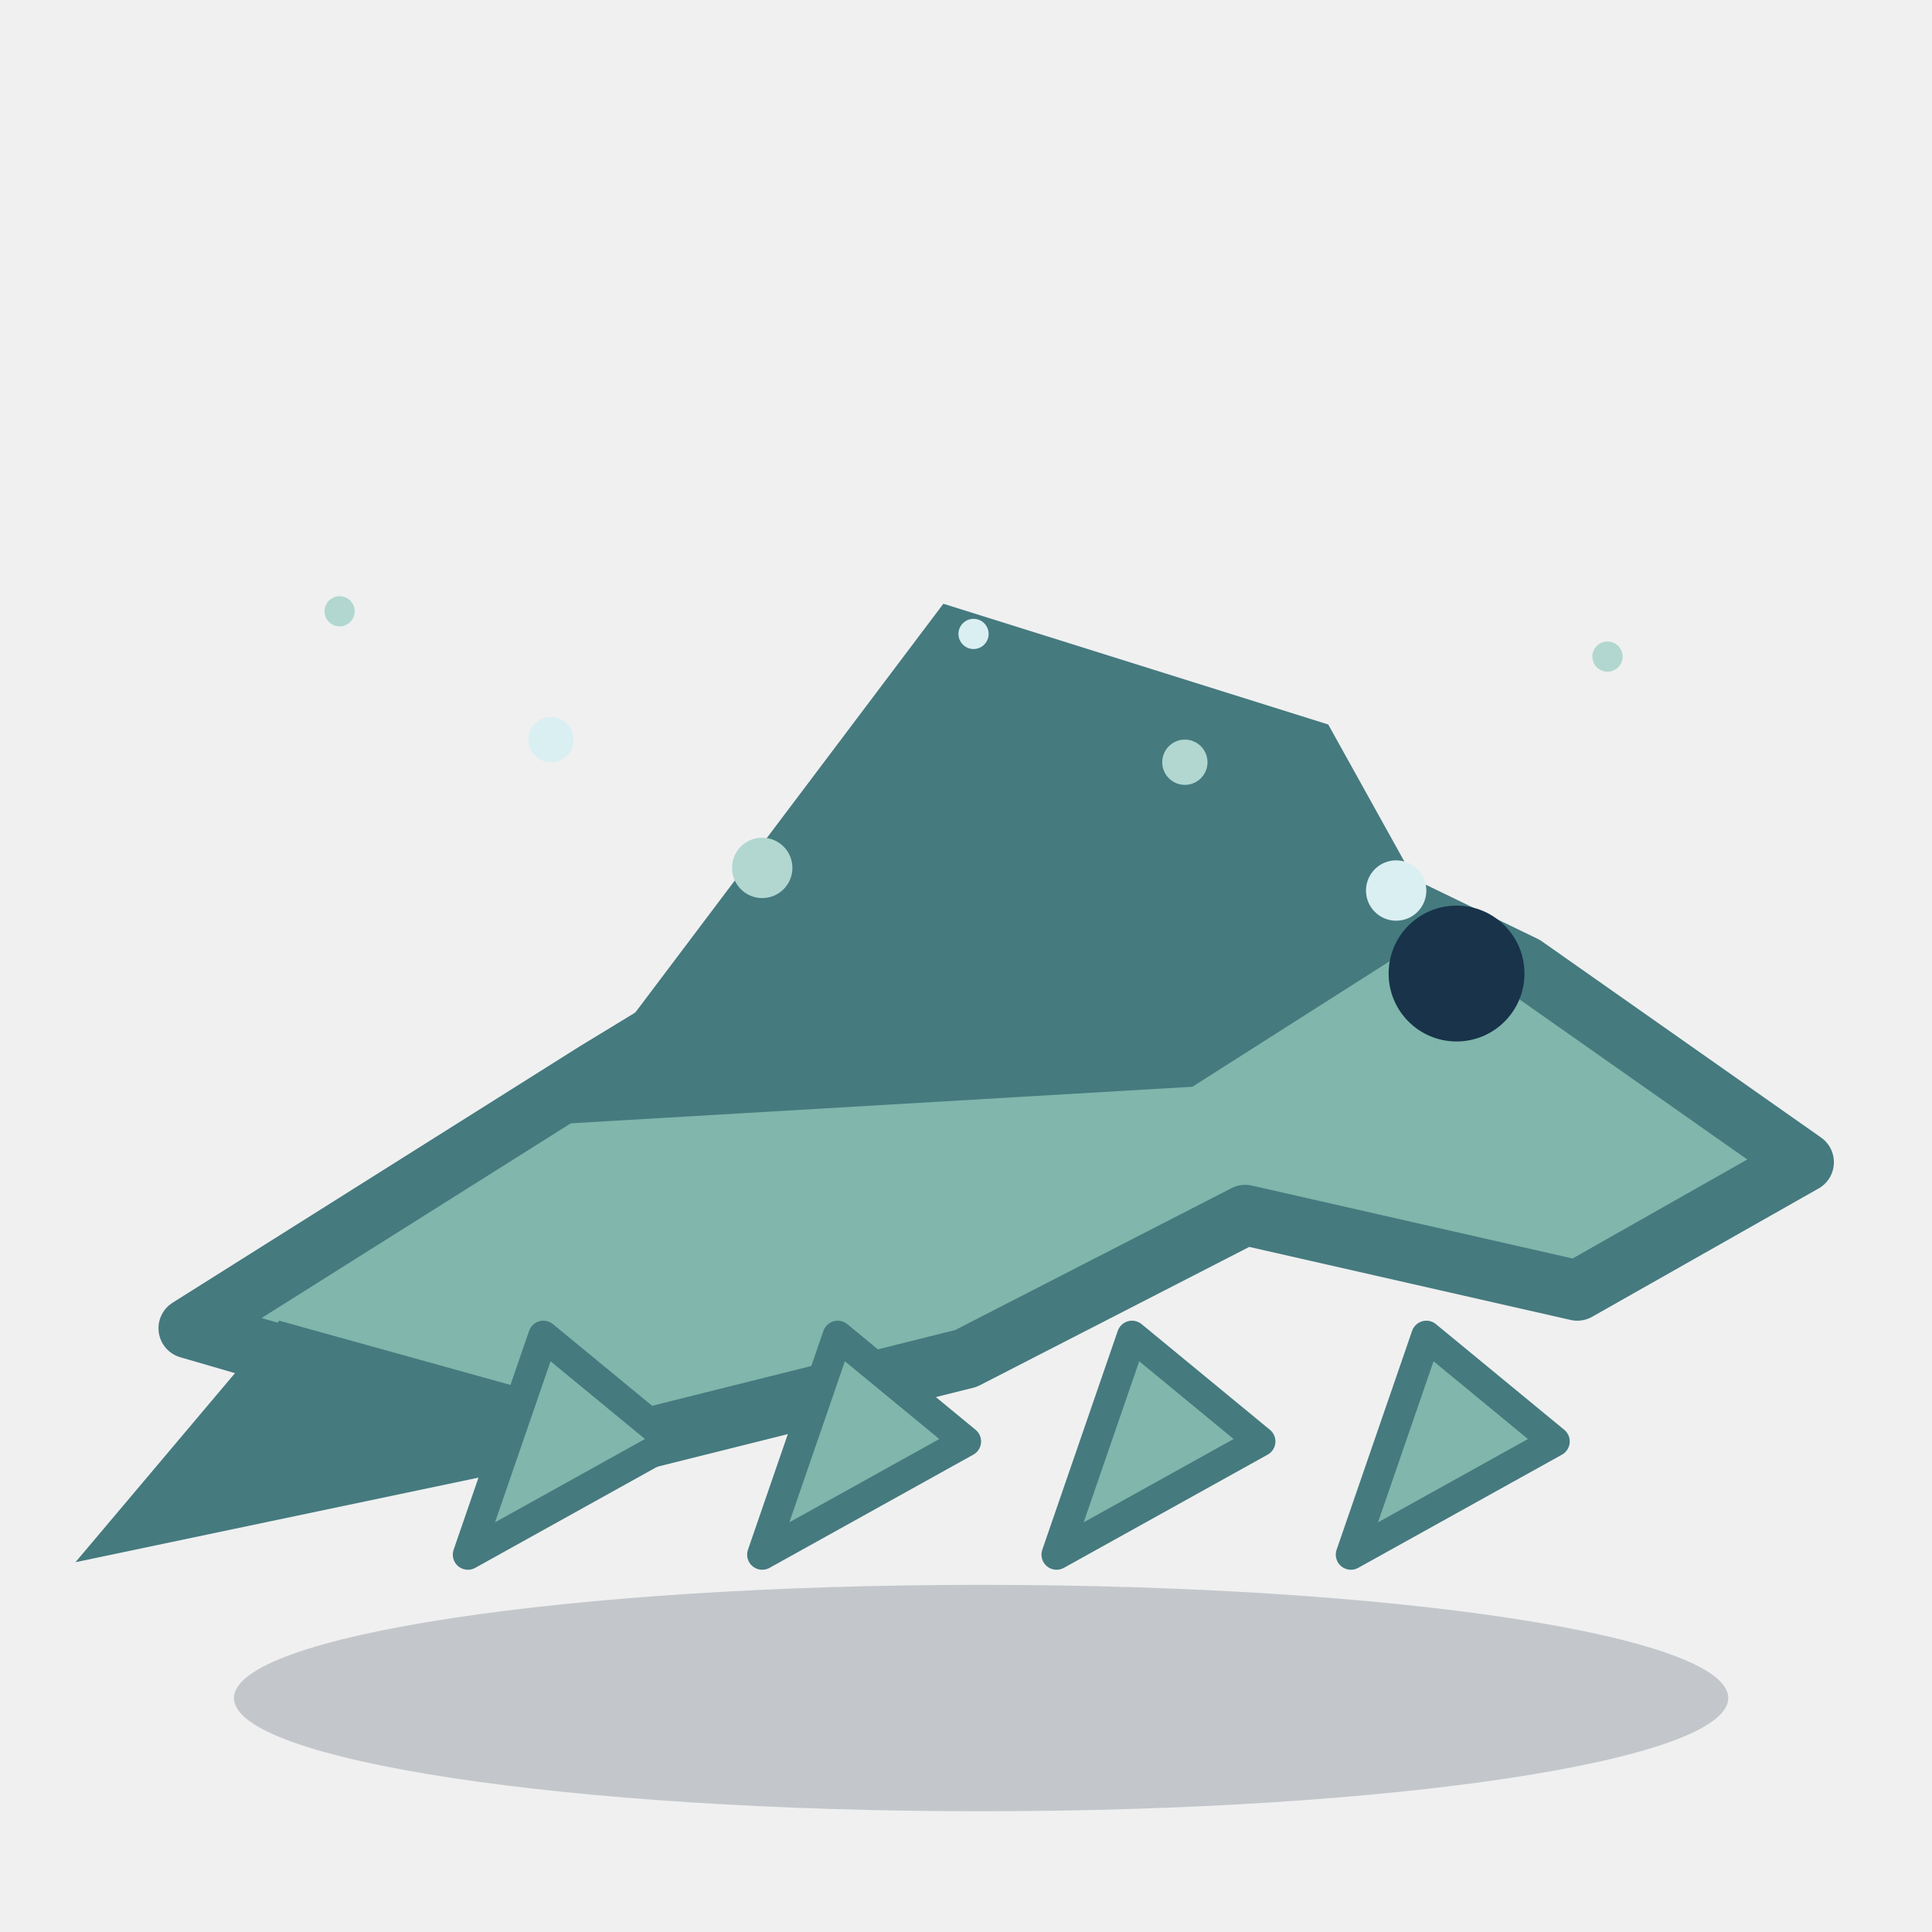
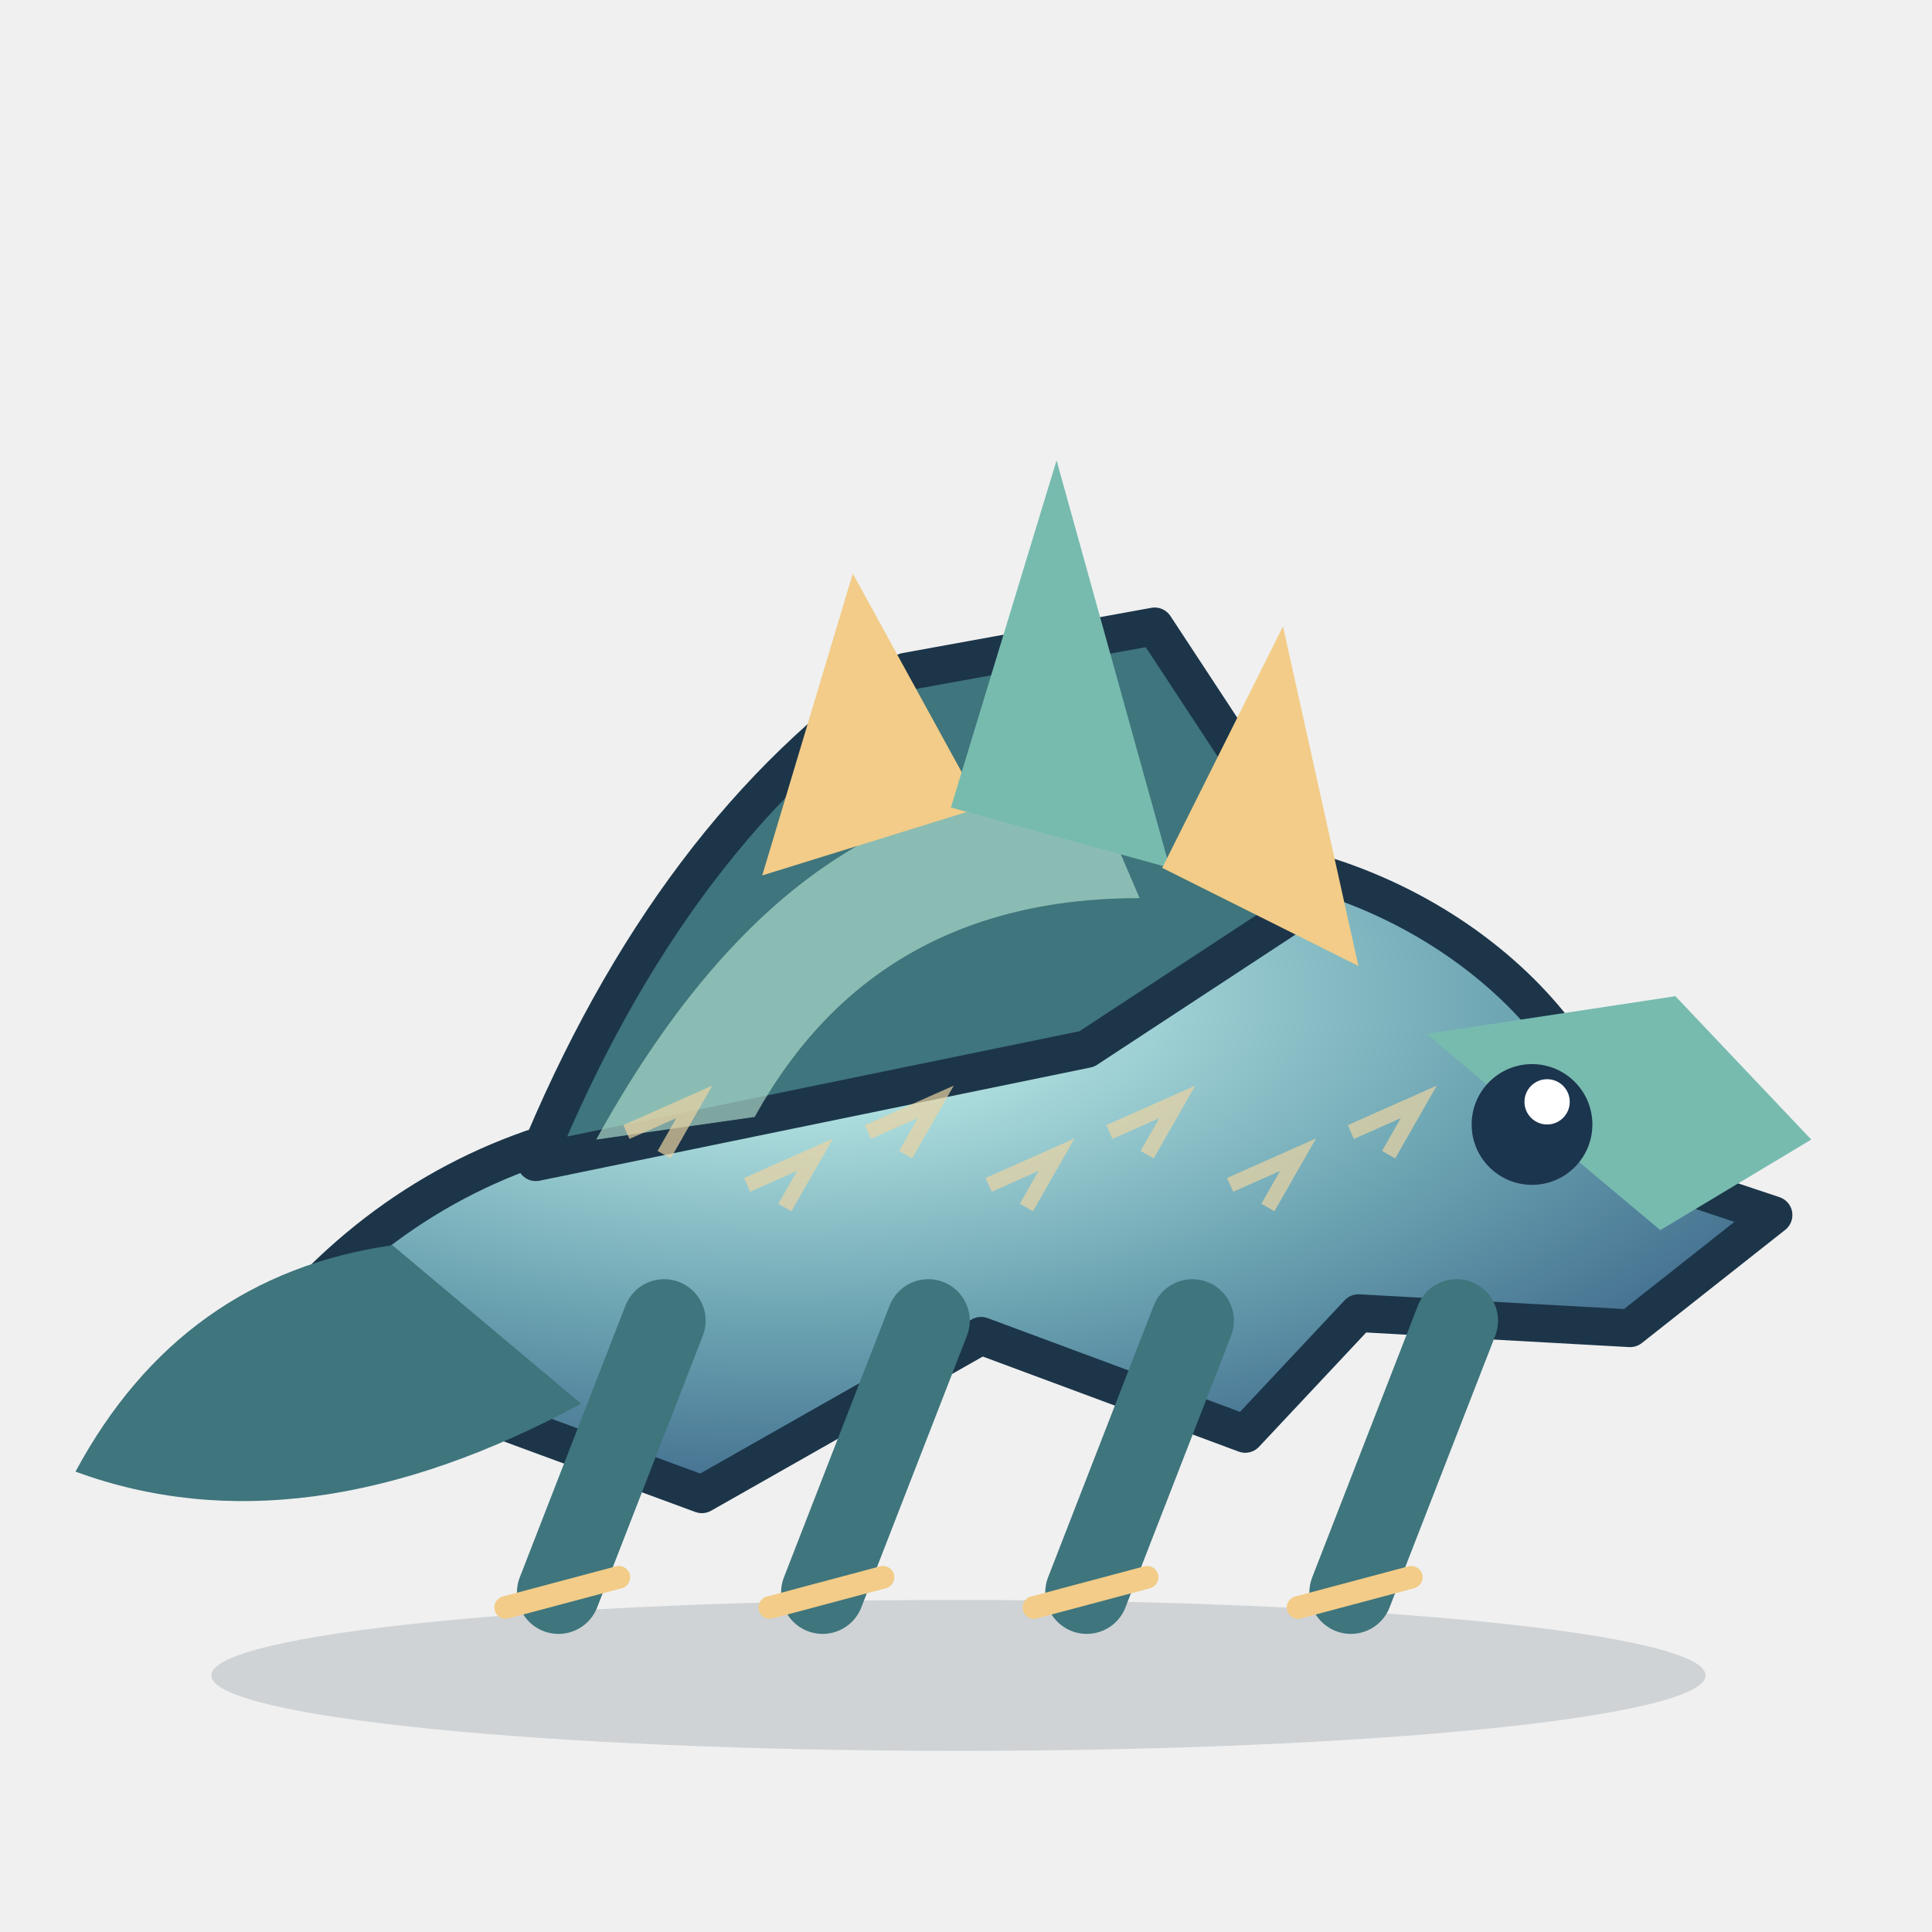
- <svg xmlns="http://www.w3.org/2000/svg" width="256" height="256" viewBox="0 0 256 256" shape-rendering="geometricPrecision">
+ <svg xmlns="http://www.w3.org/2000/svg" width="256" height="256" viewBox="0 0 256 256">
  <defs>
-     <linearGradient id="sky" x2="0" y2="1">
-       <stop stop-color="#2c6c91" />
-       <stop offset=".58" stop-color="#a0cbca" />
-       <stop offset="1" stop-color="#f6d7a7" />
+     <radialGradient id="body" cx=".34" cy=".24" r=".85">
+       <stop stop-color="#e2fcf9" />
+       <stop offset=".23" stop-color="#aadbdc" />
+       <stop offset=".58" stop-color="#6ca4b2" />
+       <stop offset="1" stop-color="#355d83" />
+     </radialGradient>
+     <radialGradient id="halo">
+       <stop stop-color="#b6fff9" stop-opacity=".8" />
+       <stop offset="1" stop-color="#a0ddfa" stop-opacity="0" />
+     </radialGradient>
+     <linearGradient id="floor" x2="0" y2="1">
+       <stop stop-color="#2b607e" />
+       <stop offset="1" stop-color="#142b51" />
    </linearGradient>
-     <linearGradient id="sea" x2="0" y2="1">
-       <stop stop-color="#447f95" />
-       <stop offset="1" stop-color="#143c60" />
-     </linearGradient>
-     <linearGradient id="gold" x2="1" y2="1">
-       <stop stop-color="#fff4b4" />
-       <stop offset=".52" stop-color="#efc06e" />
-       <stop offset="1" stop-color="#9b7456" />
-     </linearGradient>
-     <radialGradient id="halo">
-       <stop stop-color="#c9fff0" stop-opacity=".95" />
-       <stop offset="1" stop-color="#67cbd7" stop-opacity="0" />
-     </radialGradient>
  </defs>
-   <ellipse cx="130" cy="225" rx="99" ry="15" fill="#11253b33" stroke="none" stroke-width="0" />
-   <polygon points="25,176 79,142 102,128 171,113 202,128 239,154 209,171 165,161 128,180 80,192" fill="#80b6ab" stroke="#457a7f" stroke-width="8" stroke-linejoin="round" />
-   <polygon points="73,149 125,80 176,96 191,123 158,144" fill="#457a7f" stroke="none" stroke-width="3" stroke-linejoin="round" />
-   <circle cx="193" cy="129" r="9" fill="#18334a" stroke="none" stroke-width="0" />
-   <polygon points="37,175 10,207 91,190" fill="#457a7f" stroke="none" stroke-width="3" stroke-linejoin="round" />
-   <polygon points="72,177 62,206 89,191" fill="#80b6ab" stroke="#457a7f" stroke-width="4" stroke-linejoin="round" />
-   <polygon points="111,177 101,206 128,191" fill="#80b6ab" stroke="#457a7f" stroke-width="4" stroke-linejoin="round" />
-   <polygon points="150,177 140,206 167,191" fill="#80b6ab" stroke="#457a7f" stroke-width="4" stroke-linejoin="round" />
-   <polygon points="189,177 179,206 206,191" fill="#80b6ab" stroke="#457a7f" stroke-width="4" stroke-linejoin="round" />
-   <circle cx="45" cy="81" r="2" fill="#b1d7d0" stroke="none" stroke-width="0" />
-   <circle cx="73" cy="98" r="3" fill="#daeff1" stroke="none" stroke-width="0" />
-   <circle cx="101" cy="115" r="4" fill="#b1d7d0" stroke="none" stroke-width="0" />
-   <circle cx="129" cy="84" r="2" fill="#daeff1" stroke="none" stroke-width="0" />
-   <circle cx="157" cy="101" r="3" fill="#b1d7d0" stroke="none" stroke-width="0" />
-   <circle cx="185" cy="118" r="4" fill="#daeff1" stroke="none" stroke-width="0" />
-   <circle cx="213" cy="87" r="2" fill="#b1d7d0" stroke="none" stroke-width="0" />
+   <ellipse cx="127" cy="222" rx="99" ry="10" fill="#162f42" opacity=".15" />
+   <path d="M36 177 Q53 156 78 150 C92 119 118 106 156 113 C186 113 211 134 214 154 L235 161 216 176 180 174 165 190 130 177 93 198Z" fill="url(#body)" stroke="#1c3549" stroke-width="5" stroke-linejoin="round" />
+   <path d="M71 154 Q89 110 120 89 L153 83 176 118 144 139Z" fill="#3f757d" stroke="#1c3549" stroke-width="5" stroke-linejoin="round" />
+   <path d="M79 151 Q106 102 145 105 L151 119 Q116 119 100 148Z" fill="#b8e6d2" opacity=".63" />
+   <polygon points="101,116 113,76 130,107" fill="#f2cc88" />
+   <polygon points="126,107 140,61 155,115" fill="#77bbaf" />
+   <polygon points="154,115 170,83 180,128" fill="#f2cc88" />
+   <path d="M88 175 L74 211" fill="none" stroke="#3f757d" stroke-width="11" stroke-linecap="round" stroke-linejoin="round" />
+   <path d="M82 209 l-15 4" fill="none" stroke="#f2cc88" stroke-width="3" stroke-linecap="round" stroke-linejoin="round" />
+   <path d="M123 175 L109 211" fill="none" stroke="#3f757d" stroke-width="11" stroke-linecap="round" stroke-linejoin="round" />
+   <path d="M117 209 l-15 4" fill="none" stroke="#f2cc88" stroke-width="3" stroke-linecap="round" stroke-linejoin="round" />
+   <path d="M158 175 L144 211" fill="none" stroke="#3f757d" stroke-width="11" stroke-linecap="round" stroke-linejoin="round" />
+   <path d="M152 209 l-15 4" fill="none" stroke="#f2cc88" stroke-width="3" stroke-linecap="round" stroke-linejoin="round" />
+   <path d="M193 175 L179 211" fill="none" stroke="#3f757d" stroke-width="11" stroke-linecap="round" stroke-linejoin="round" />
+   <path d="M187 209 l-15 4" fill="none" stroke="#f2cc88" stroke-width="3" stroke-linecap="round" stroke-linejoin="round" />
+   <path d="M52 165 Q24 169 10 195 Q40 206 77 186" fill="#3f757d" />
+   <polygon points="189,137 222,132 240,151 220,163" fill="#77bbaf" />
+   <circle cx="203" cy="149" r="8" fill="#1c354e" />
+   <circle cx="205" cy="146" r="3" fill="#fff" />
+   <path d="M83 150 l9 -4 -4 7" fill="none" stroke="#ebd3a2" stroke-width="2" opacity=".7" />
+   <path d="M99 157 l9 -4 -4 7" fill="none" stroke="#ebd3a2" stroke-width="2" opacity=".7" />
+   <path d="M115 150 l9 -4 -4 7" fill="none" stroke="#ebd3a2" stroke-width="2" opacity=".7" />
+   <path d="M131 157 l9 -4 -4 7" fill="none" stroke="#ebd3a2" stroke-width="2" opacity=".7" />
+   <path d="M147 150 l9 -4 -4 7" fill="none" stroke="#ebd3a2" stroke-width="2" opacity=".7" />
+   <path d="M163 157 l9 -4 -4 7" fill="none" stroke="#ebd3a2" stroke-width="2" opacity=".7" />
+   <path d="M179 150 l9 -4 -4 7" fill="none" stroke="#ebd3a2" stroke-width="2" opacity=".7" />
</svg>
